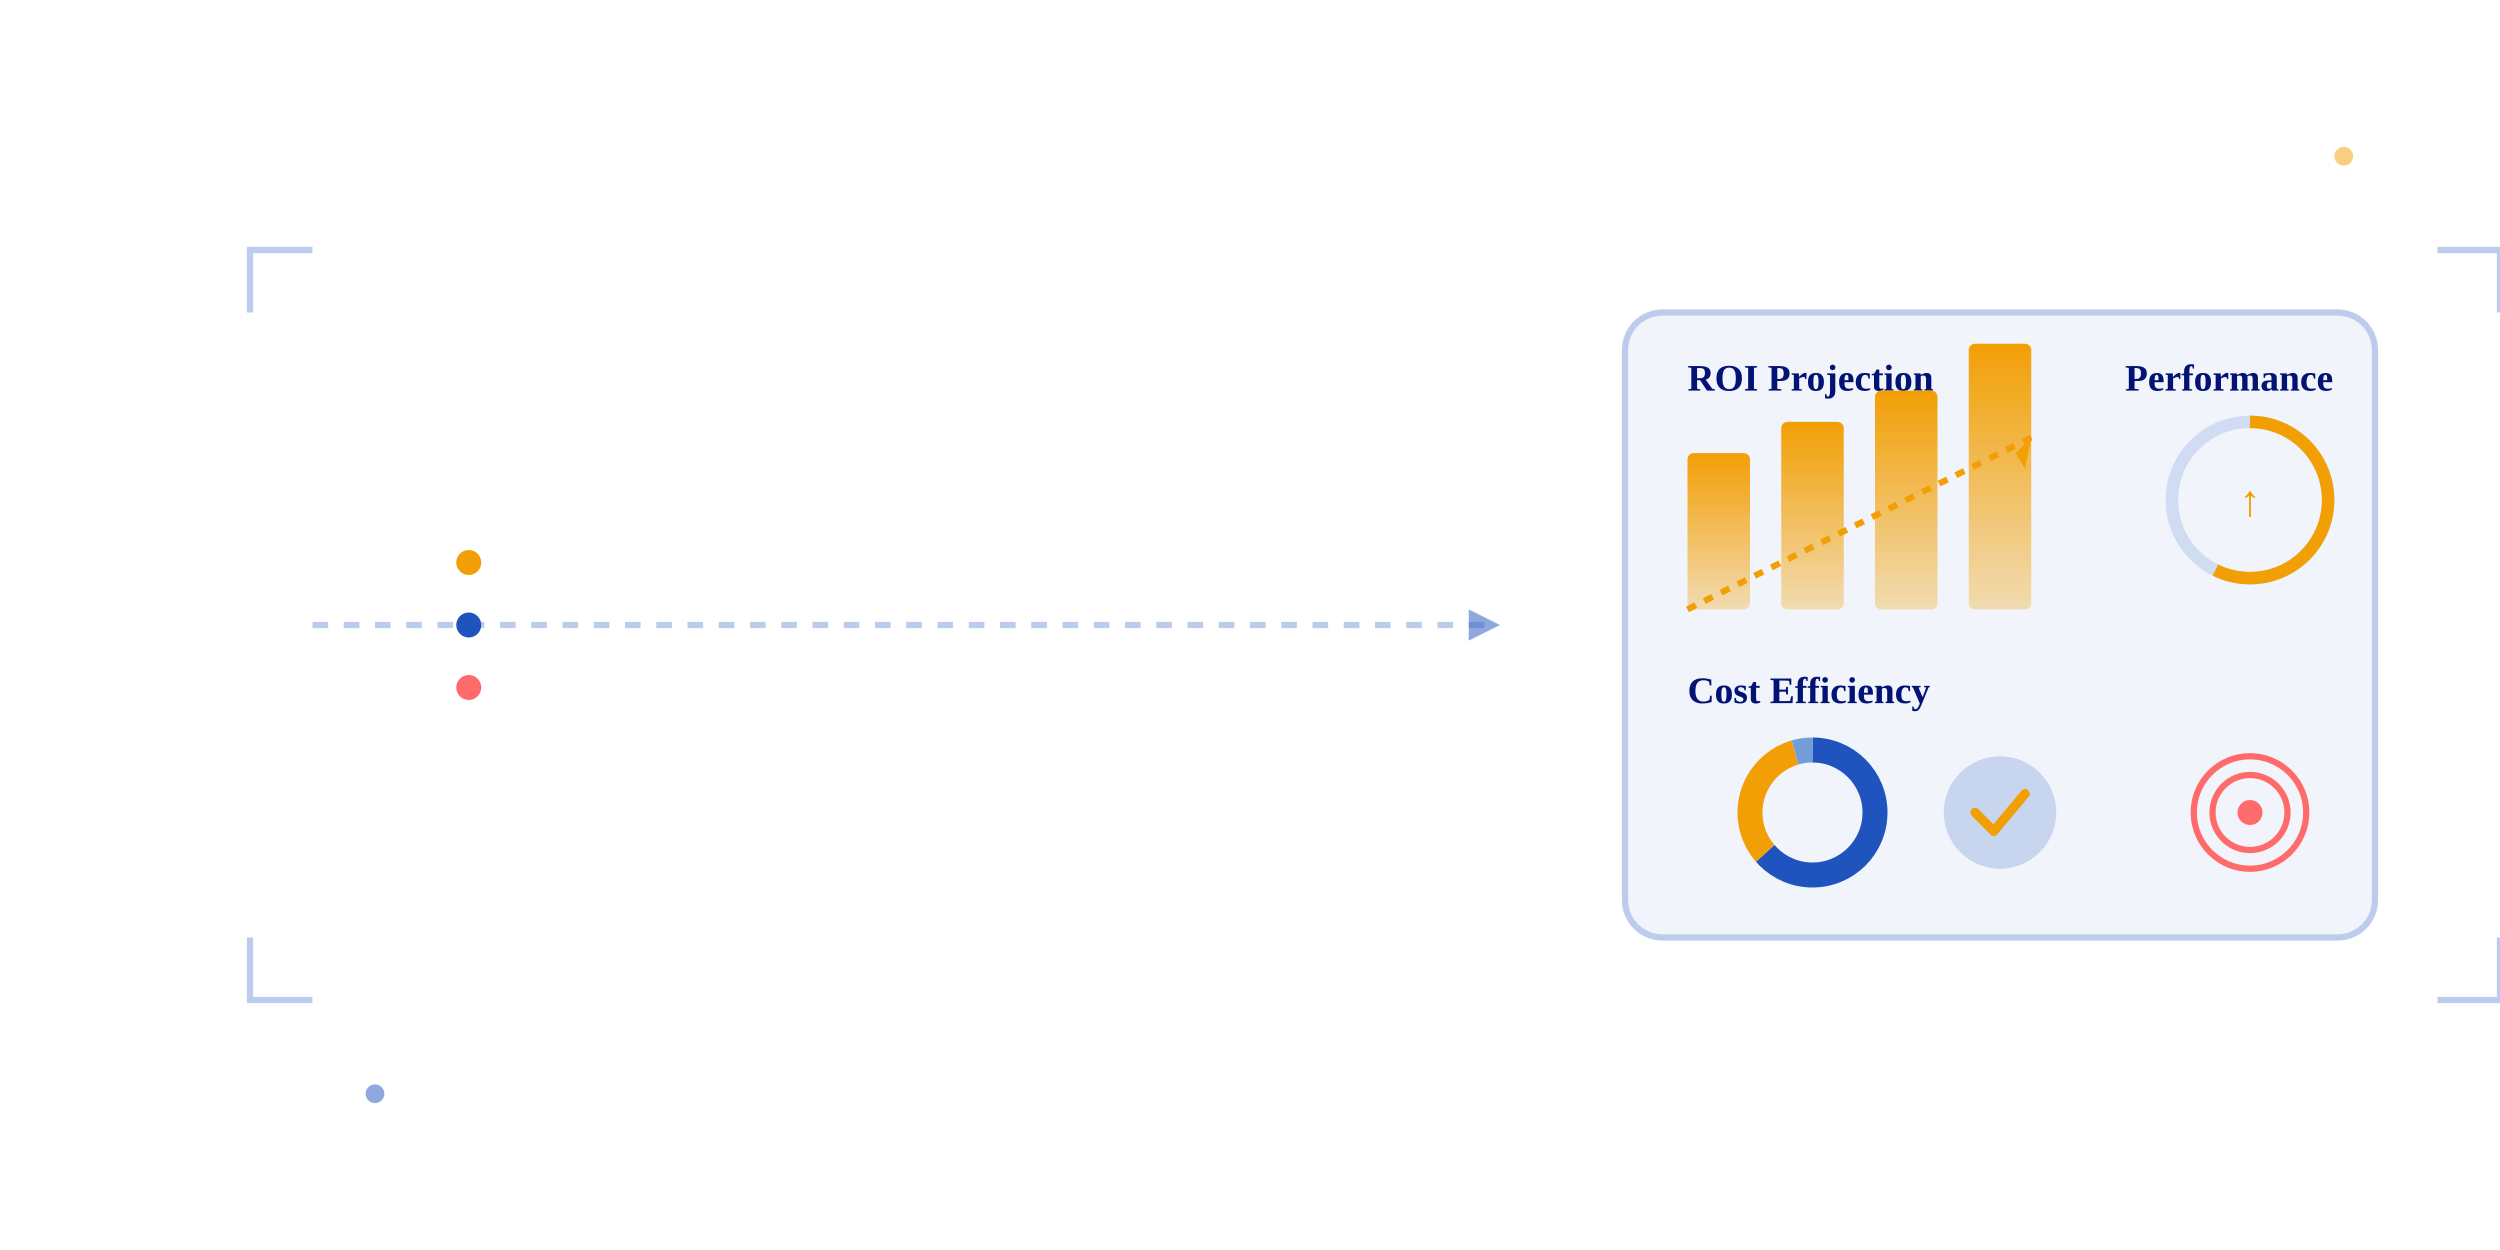
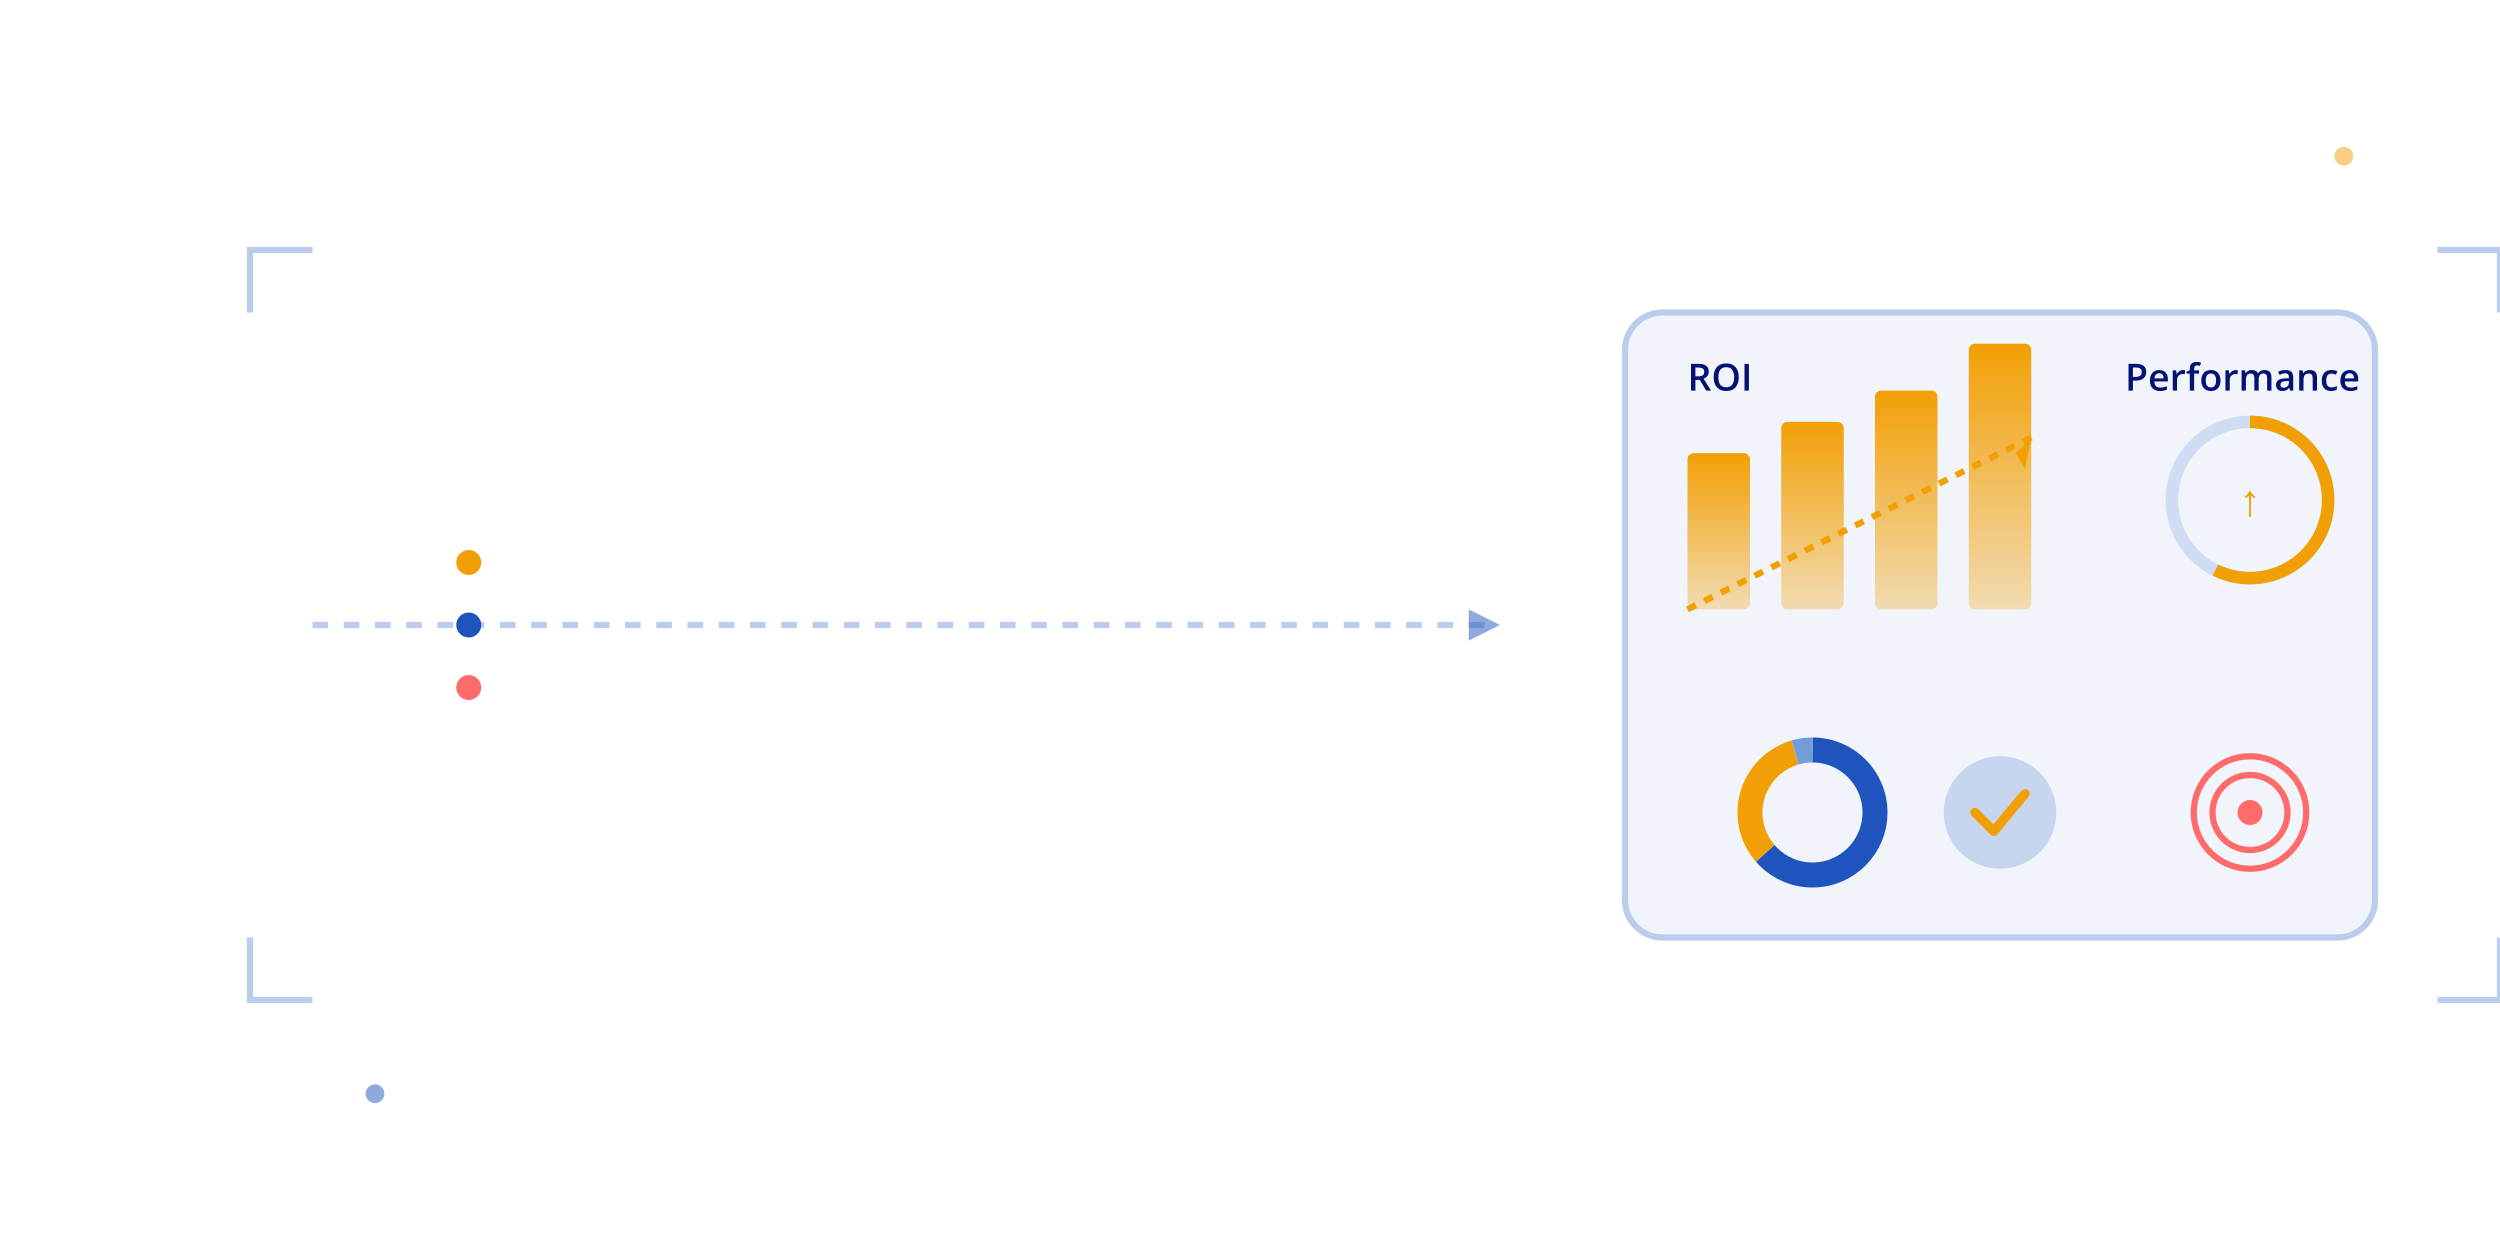
<svg xmlns="http://www.w3.org/2000/svg" viewBox="0 0 800 400" fill="none">
  <defs>
    <linearGradient id="brainGradientLight" x1="0%" y1="0%" x2="100%" y2="100%">
      <stop offset="0%" style="stop-color:#1F54BF;stop-opacity:1" />
      <stop offset="100%" style="stop-color:#021373;stop-opacity:1" />
    </linearGradient>
    <linearGradient id="chartGradientLight" x1="0%" y1="0%" x2="0%" y2="100%">
      <stop offset="0%" style="stop-color:#F29F05;stop-opacity:1" />
      <stop offset="100%" style="stop-color:#F29F05;stop-opacity:0.3" />
    </linearGradient>
    <linearGradient id="glowGradientLight" x1="0%" y1="0%" x2="100%" y2="0%">
      <stop offset="0%" style="stop-color:#1F54BF;stop-opacity:0" />
      <stop offset="50%" style="stop-color:#1F54BF;stop-opacity:0.3" />
      <stop offset="100%" style="stop-color:#1F54BF;stop-opacity:0" />
    </linearGradient>
  </defs>
  <g id="data-flow">
    <circle cx="150" cy="180" r="4" fill="#F29F05">
      <animateMotion path="M 0 0 L 350 0" dur="3s" repeatCount="indefinite" />
      <animate attributeName="opacity" values="0;1;1;0" dur="3s" repeatCount="indefinite" />
    </circle>
    <circle cx="150" cy="200" r="4" fill="#1F54BF">
      <animateMotion path="M 0 0 L 350 0" dur="3s" begin="0.5s" repeatCount="indefinite" />
      <animate attributeName="opacity" values="0;1;1;0" dur="3s" begin="0.5s" repeatCount="indefinite" />
    </circle>
    <circle cx="150" cy="220" r="4" fill="#FF6B6B">
      <animateMotion path="M 0 0 L 350 0" dur="3s" begin="1s" repeatCount="indefinite" />
      <animate attributeName="opacity" values="0;1;1;0" dur="3s" begin="1s" repeatCount="indefinite" />
    </circle>
    <path d="M 100 200 L 480 200" stroke="#1F54BF" stroke-width="2" stroke-dasharray="5,5" opacity="0.3" />
    <polygon points="480,200 470,195 470,205" fill="#1F54BF" opacity="0.5" />
    <line x1="200" y1="120" x2="200" y2="280" stroke="url(#glowGradientLight)" stroke-width="40" opacity="0.2">
      <animate attributeName="x1" values="100;480;100" dur="4s" repeatCount="indefinite" />
      <animate attributeName="x2" values="100;480;100" dur="4s" repeatCount="indefinite" />
    </line>
  </g>
  <g id="business-dashboard">
    <rect x="520" y="100" width="240" height="200" rx="12" fill="#D0DCF2" opacity="0.3" stroke="#1F54BF" stroke-width="2" />
    <g id="roi-chart">
-       <text x="540" y="125" fill="#021373" font-size="12" font-weight="600">ROI Projection</text>
+       <text x="540" y="125" fill="#021373" font-size="12" font-weight="600" font-family="Open Sans">ROI</text>
      <rect x="540" y="145" width="20" height="50" fill="url(#chartGradientLight)" rx="2">
        <animate attributeName="height" values="30;50;30" dur="3s" repeatCount="indefinite" />
        <animate attributeName="y" values="165;145;165" dur="3s" repeatCount="indefinite" />
      </rect>
      <rect x="570" y="135" width="20" height="60" fill="url(#chartGradientLight)" rx="2">
        <animate attributeName="height" values="40;60;40" dur="3s" begin="0.3s" repeatCount="indefinite" />
        <animate attributeName="y" values="155;135;155" dur="3s" begin="0.3s" repeatCount="indefinite" />
      </rect>
      <rect x="600" y="125" width="20" height="70" fill="url(#chartGradientLight)" rx="2">
        <animate attributeName="height" values="50;70;50" dur="3s" begin="0.6s" repeatCount="indefinite" />
        <animate attributeName="y" values="145;125;145" dur="3s" begin="0.6s" repeatCount="indefinite" />
      </rect>
      <rect x="630" y="110" width="20" height="85" fill="url(#chartGradientLight)" rx="2">
        <animate attributeName="height" values="65;85;65" dur="3s" begin="0.9s" repeatCount="indefinite" />
        <animate attributeName="y" values="130;110;130" dur="3s" begin="0.9s" repeatCount="indefinite" />
      </rect>
      <path d="M 540 195 L 650 140" stroke="#F29F05" stroke-width="2" stroke-dasharray="3,3" />
      <polygon points="650,140 645,145 648,150" fill="#F29F05" />
    </g>
    <g id="metrics">
-       <text x="680" y="125" fill="#021373" font-size="12" font-weight="600">Performance</text>
+       <text x="680" y="125" fill="#021373" font-size="12" font-weight="600" font-family="Open Sans">Performance</text>
      <circle cx="720" cy="160" r="25" fill="none" stroke="#D0DCF2" stroke-width="4" />
      <circle cx="720" cy="160" r="25" fill="none" stroke="#F29F05" stroke-width="4" stroke-dasharray="120" stroke-dashoffset="30" transform="rotate(-90 720 160)">
        <animate attributeName="stroke-dashoffset" values="30;10;30" dur="2s" repeatCount="indefinite" />
      </circle>
      <text x="720" y="165" fill="#F29F05" font-size="14" font-weight="700" text-anchor="middle">↑</text>
    </g>
    <g id="cost-optimization">
-       <text x="540" y="225" fill="#021373" font-size="12" font-weight="600">Cost Efficiency</text>
      <circle cx="580" cy="260" r="20" fill="none" stroke="#1F54BF" stroke-width="8" stroke-dasharray="80 120" transform="rotate(-90 580 260)" />
      <circle cx="580" cy="260" r="20" fill="none" stroke="#F29F05" stroke-width="8" stroke-dasharray="40 120" stroke-dashoffset="-80" transform="rotate(-90 580 260)" />
      <circle cx="580" cy="260" r="20" fill="none" stroke="#719ED9" stroke-width="8" stroke-dasharray="20 120" stroke-dashoffset="-120" transform="rotate(-90 580 260)" />
      <circle cx="640" cy="260" r="18" fill="#1F54BF" opacity="0.2" />
      <path d="M 632 260 L 638 266 L 648 254" stroke="#F29F05" stroke-width="3" fill="none" stroke-linecap="round" stroke-linejoin="round">
        <animate attributeName="opacity" values="0;1;1;0" dur="2s" repeatCount="indefinite" />
      </path>
    </g>
    <g id="recommendation">
      <circle cx="720" cy="260" r="18" fill="none" stroke="#FF6B6B" stroke-width="2" />
      <circle cx="720" cy="260" r="12" fill="none" stroke="#FF6B6B" stroke-width="2" />
      <circle cx="720" cy="260" r="4" fill="#FF6B6B">
        <animate attributeName="r" values="4;6;4" dur="1.5s" repeatCount="indefinite" />
      </circle>
    </g>
  </g>
  <g id="decorative">
    <path d="M 100 80 L 80 80 L 80 100" stroke="#1F54BF" stroke-width="2" fill="none" opacity="0.3" />
    <path d="M 780 80 L 800 80 L 800 100" stroke="#1F54BF" stroke-width="2" fill="none" opacity="0.3" />
    <path d="M 100 320 L 80 320 L 80 300" stroke="#1F54BF" stroke-width="2" fill="none" opacity="0.3" />
    <path d="M 780 320 L 800 320 L 800 300" stroke="#1F54BF" stroke-width="2" fill="none" opacity="0.3" />
    <circle cx="120" cy="350" r="3" fill="#1F54BF" opacity="0.5">
      <animate attributeName="cy" values="350;320;350" dur="4s" repeatCount="indefinite" />
      <animate attributeName="opacity" values="0.5;0.8;0.5" dur="4s" repeatCount="indefinite" />
    </circle>
    <circle cx="750" cy="50" r="3" fill="#F29F05" opacity="0.5">
      <animate attributeName="cy" values="50;80;50" dur="3s" repeatCount="indefinite" />
      <animate attributeName="opacity" values="0.5;0.8;0.5" dur="3s" repeatCount="indefinite" />
    </circle>
  </g>
</svg>
